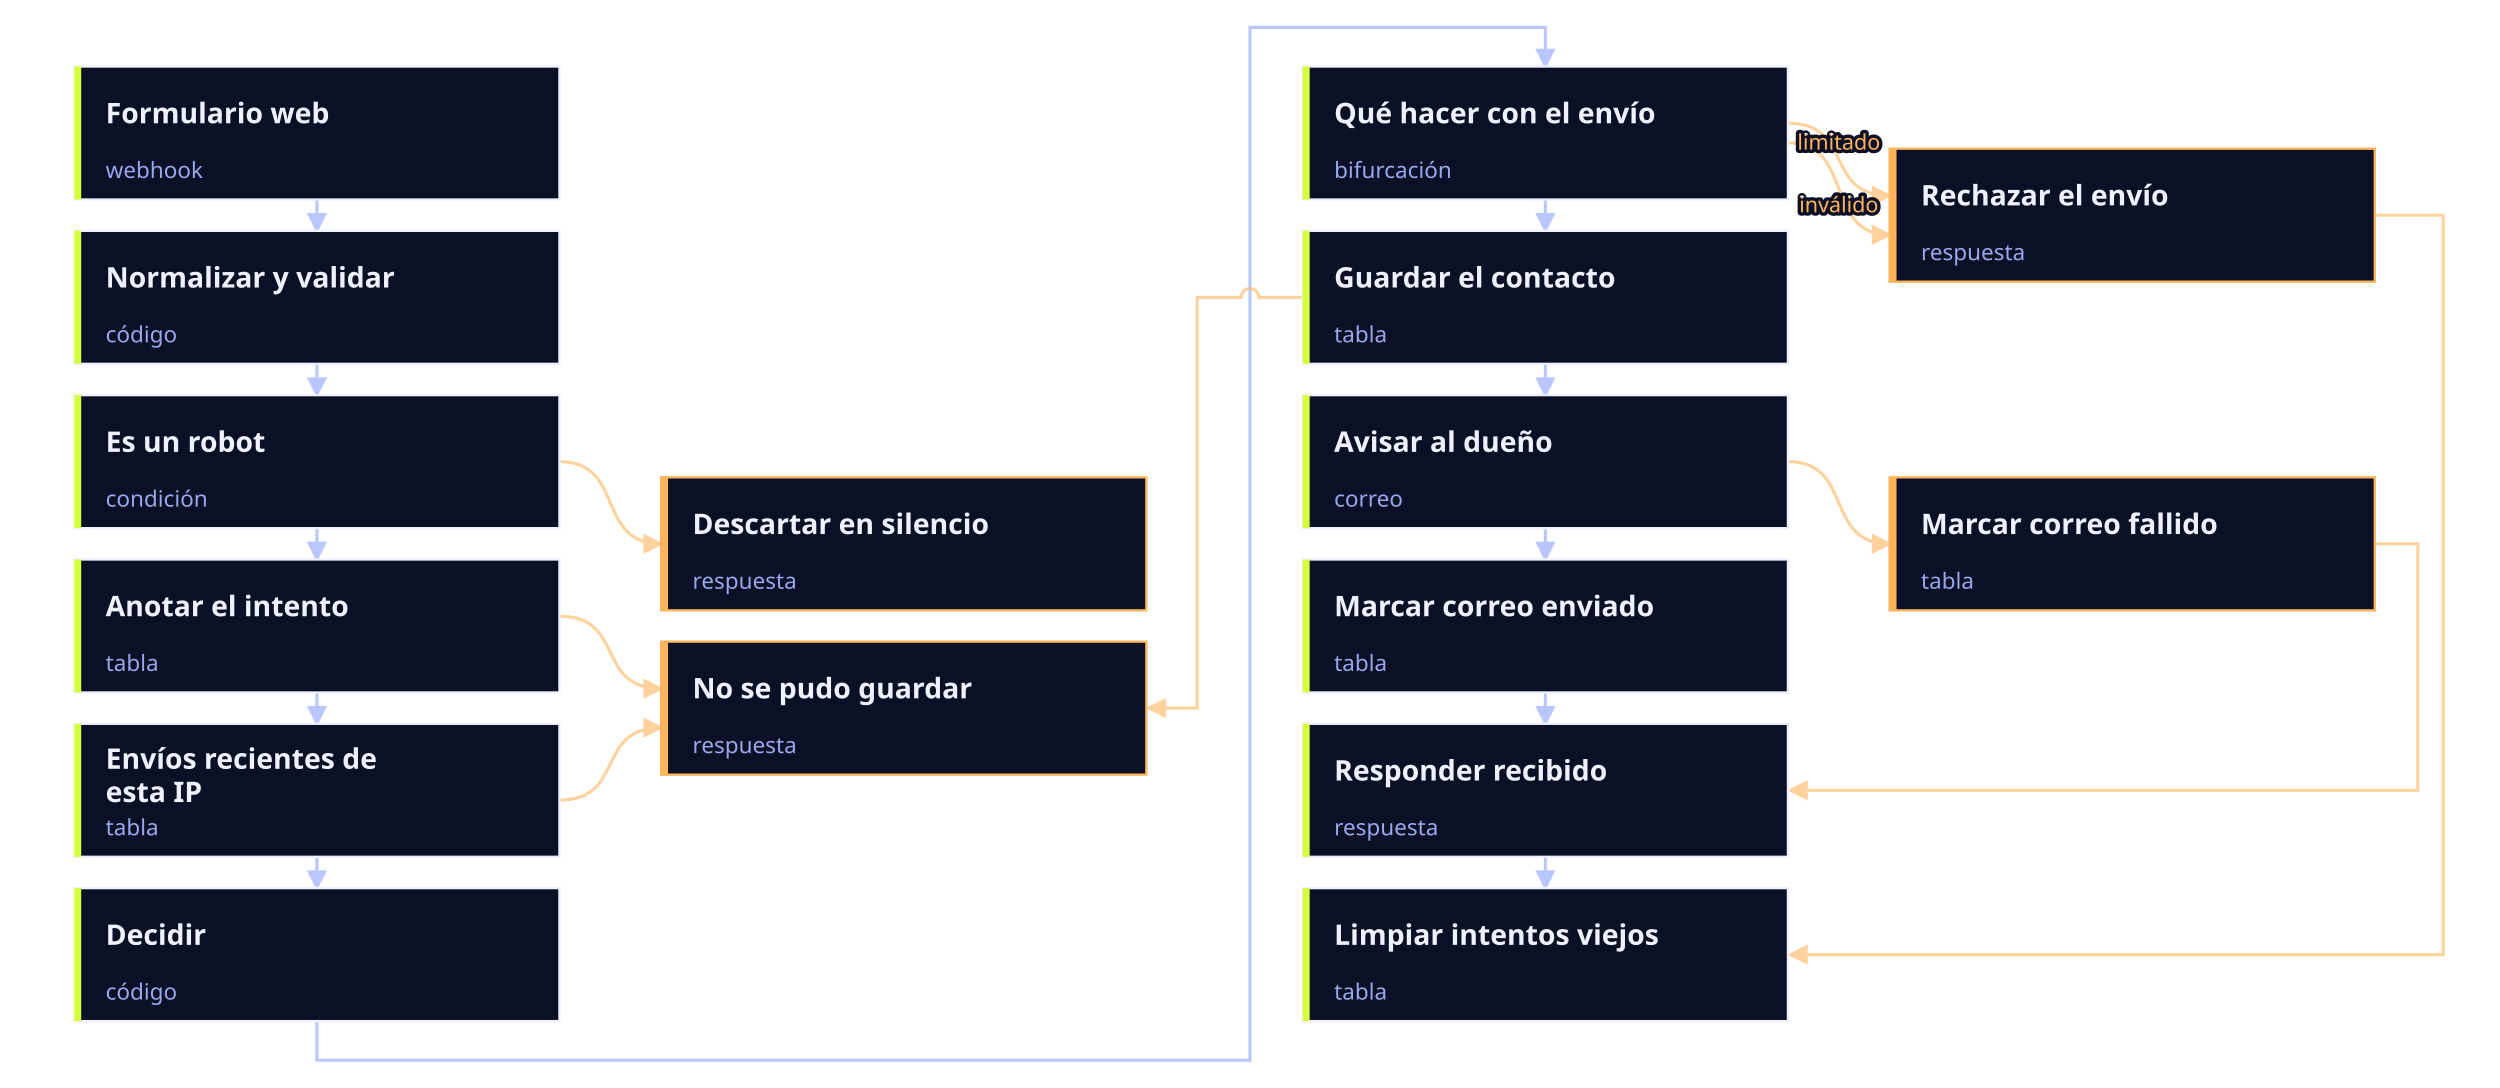
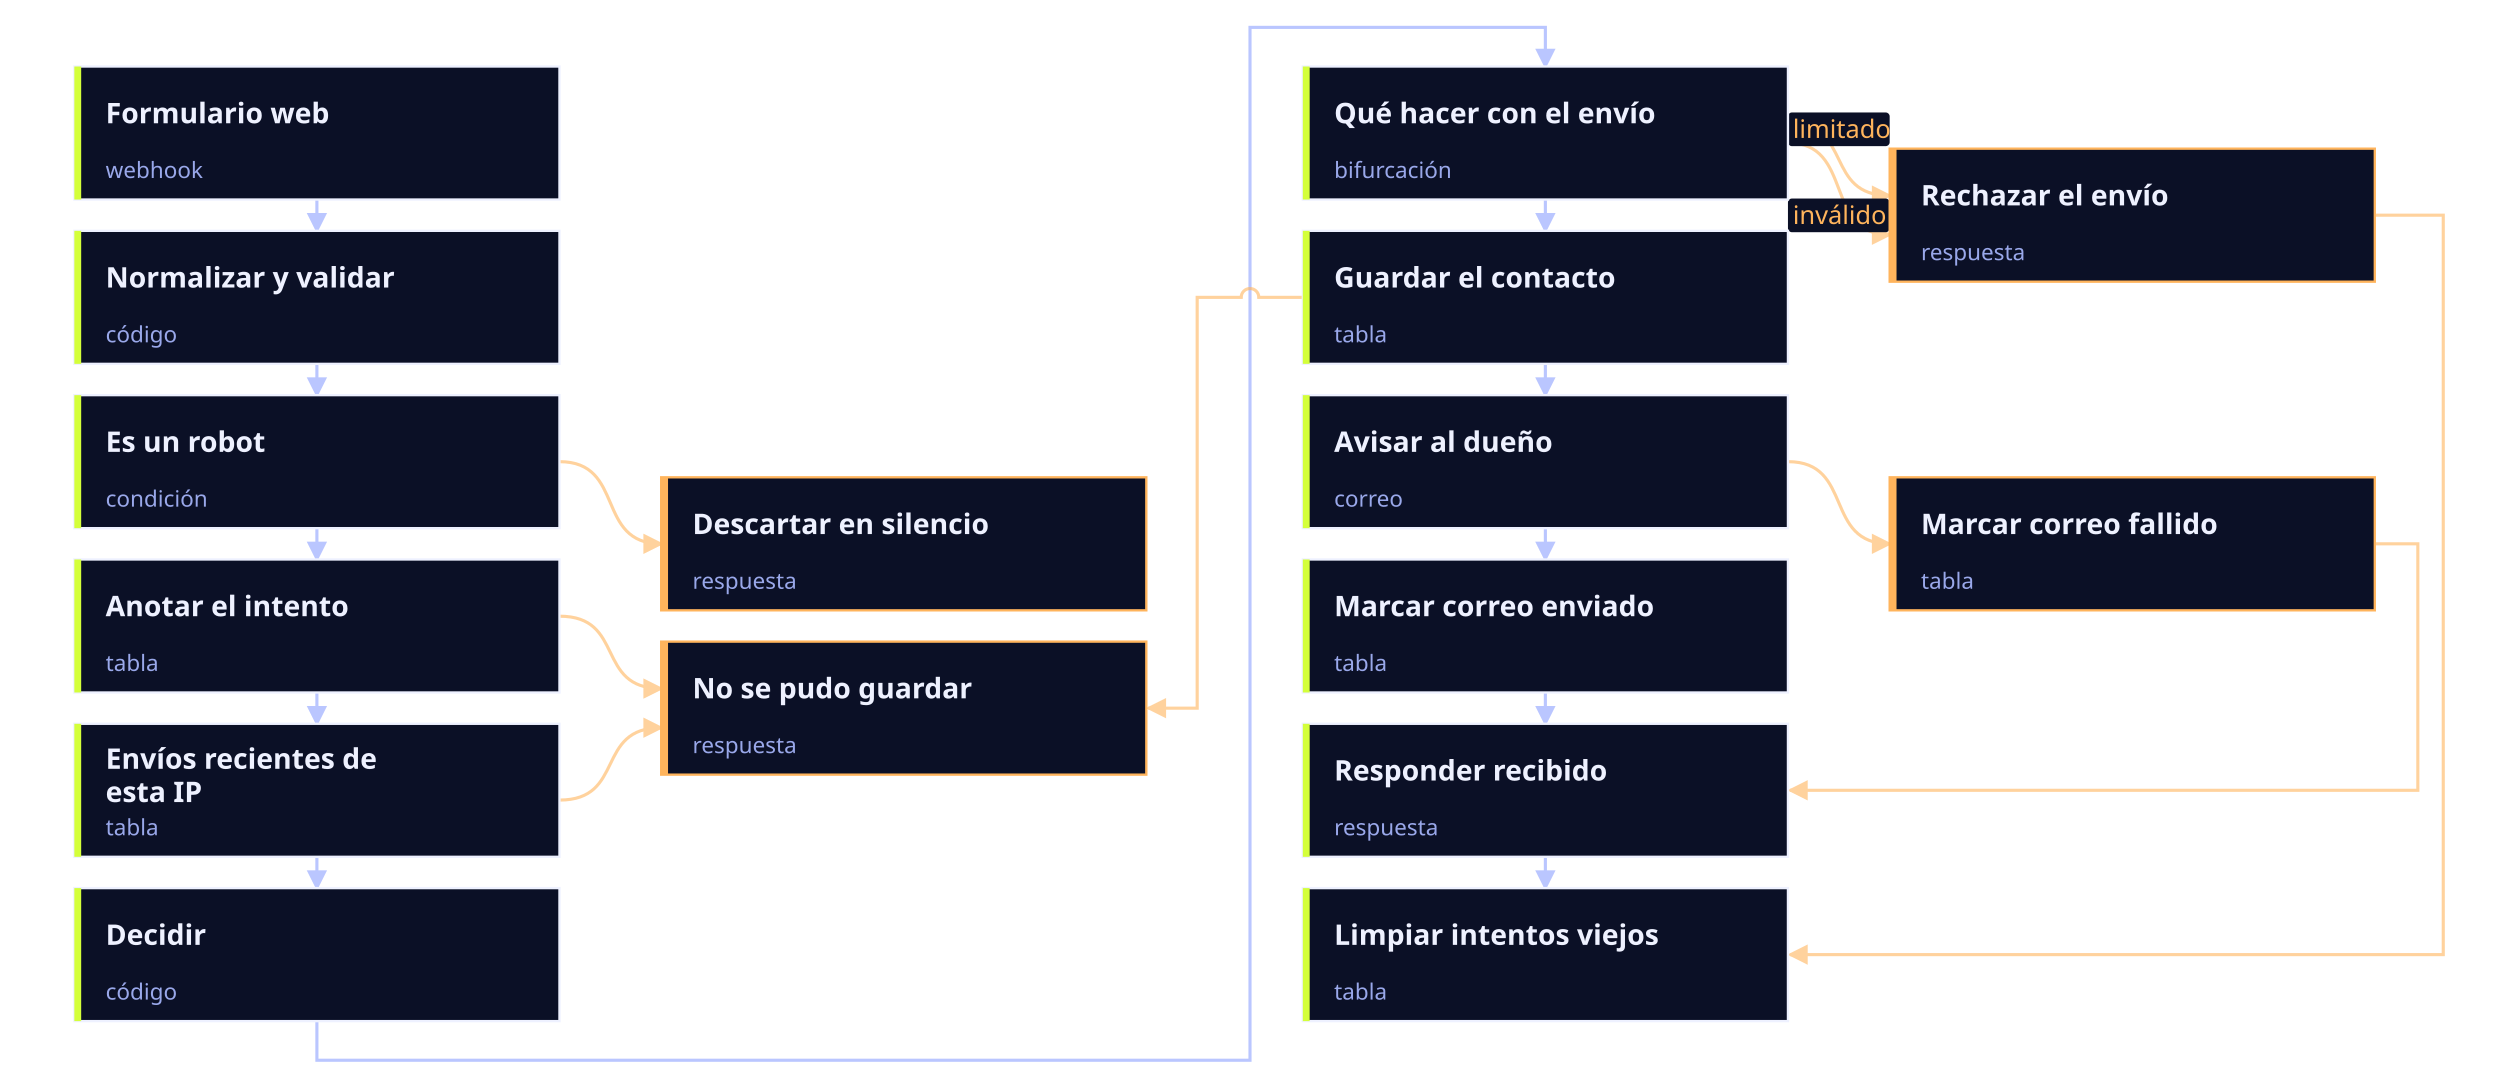
<svg xmlns="http://www.w3.org/2000/svg" viewBox="0 0 1278 556" width="1278" height="556" role="img" aria-label="Mapa de phinodia-web-contacto, un flujo real de nuestro n8n: 16 pasos y 20 conexiones, desde el formulario de la web hasta la limpieza de los intentos viejos, con las salidas de robot, de exceso de envíos y de error marcadas aparte.">
  <defs>
    <marker id="p1" viewBox="0 0 8 8" refX="7" refY="4" markerWidth="6.5" markerHeight="6.5" orient="auto">
      <path d="M0 0 L8 4 L0 8 z" fill="#a9b8ff" />
    </marker>
    <marker id="p2" viewBox="0 0 8 8" refX="7" refY="4" markerWidth="6.5" markerHeight="6.5" orient="auto">
      <path d="M0 0 L8 4 L0 8 z" fill="#ffb45c" />
    </marker>
  </defs>
  <path d="M162.0,102 L162.0,118" fill="none" stroke="#a9b8ff" stroke-width="1.6" opacity="0.8" marker-end="url(#p1)" />
  <path d="M162.0,186 L162.0,202" fill="none" stroke="#a9b8ff" stroke-width="1.6" opacity="0.8" marker-end="url(#p1)" />
  <path d="M286,236.0 C320,236.0 304,278.0 338,278.0" fill="none" stroke="#ffb45c" stroke-width="1.6" opacity="0.6" marker-end="url(#p2)" />
  <path d="M162.0,270 L162.0,286" fill="none" stroke="#a9b8ff" stroke-width="1.6" opacity="0.8" marker-end="url(#p1)" />
  <path d="M162.0,354 L162.0,370" fill="none" stroke="#a9b8ff" stroke-width="1.6" opacity="0.8" marker-end="url(#p1)" />
  <path d="M286,315.0 C320,315.0 304,352.0 338,352.0" fill="none" stroke="#ffb45c" stroke-width="1.6" opacity="0.6" marker-end="url(#p2)" />
  <path d="M162.0,438 L162.0,454" fill="none" stroke="#a9b8ff" stroke-width="1.6" opacity="0.8" marker-end="url(#p1)" />
  <path d="M286,409.0 C320,409.0 304,372.0 338,372.0" fill="none" stroke="#ffb45c" stroke-width="1.6" opacity="0.6" marker-end="url(#p2)" />
  <path d="M162.0,522 L162.0,542 L639,542 L639,14 L790.0,14 L790.0,34" fill="none" stroke="#a9b8ff" stroke-width="1.6" opacity="0.8" marker-end="url(#p1)" />
  <path d="M914,63.0 C948,63.0 932,100.0 966,100.0" fill="none" stroke="#ffb45c" stroke-width="1.6" opacity="0.6" marker-end="url(#p2)" />
  <path d="M914,73.0 C948,73.0 932,120.0 966,120.0" fill="none" stroke="#ffb45c" stroke-width="1.6" opacity="0.6" marker-end="url(#p2)" />
  <path d="M790.0,102 L790.0,118" fill="none" stroke="#a9b8ff" stroke-width="1.6" opacity="0.8" marker-end="url(#p1)" />
  <path d="M790.0,186 L790.0,202" fill="none" stroke="#a9b8ff" stroke-width="1.6" opacity="0.8" marker-end="url(#p1)" />
  <path d="M666.0,152.0 L643.5,152.0 A4.5,4.5 0 0 0 634.5,152.0 L612.0,152.0 L612.0,362.0 L587.0,362.0" fill="none" stroke="#ffb45c" stroke-width="1.6" opacity="0.6" marker-end="url(#p2)" />
  <path d="M790.0,270 L790.0,286" fill="none" stroke="#a9b8ff" stroke-width="1.6" opacity="0.8" marker-end="url(#p1)" />
  <path d="M914,236.0 C948,236.0 932,278.0 966,278.0" fill="none" stroke="#ffb45c" stroke-width="1.6" opacity="0.6" marker-end="url(#p2)" />
  <path d="M790.0,354 L790.0,370" fill="none" stroke="#a9b8ff" stroke-width="1.6" opacity="0.8" marker-end="url(#p1)" />
  <path d="M1214,278.0 L1236,278.0 L1236,404.0 L915,404.0" fill="none" stroke="#ffb45c" stroke-width="1.6" opacity="0.6" marker-end="url(#p2)" />
  <path d="M790.0,438 L790.0,454" fill="none" stroke="#a9b8ff" stroke-width="1.6" opacity="0.8" marker-end="url(#p1)" />
  <path d="M1214,110.0 L1249,110.0 L1249,488.0 L915,488.0" fill="none" stroke="#ffb45c" stroke-width="1.6" opacity="0.6" marker-end="url(#p2)" />
-   <text x="940.0" y="76.5" text-anchor="middle" font-family="Onest, system-ui, sans-serif" font-size="11" stroke="#0b1026" stroke-width="3.5" stroke-linejoin="round" paint-order="stroke" fill="#ffb45c">limitado</text>
-   <text x="940.0" y="108.5" text-anchor="middle" font-family="Onest, system-ui, sans-serif" font-size="11" stroke="#0b1026" stroke-width="3.5" stroke-linejoin="round" paint-order="stroke" fill="#ffb45c">inválido</text>
+   <rect x="914" y="57.5" width="52" height="17.2" fill="#0b1026" rx="2" />
+   <text x="916.5" y="70.5" textLength="47" lengthAdjust="spacing" font-family="Onest, system-ui, sans-serif" font-size="13" fill="#ffb45c">limitado</text>
+   <rect x="914" y="101.5" width="52" height="17.2" fill="#0b1026" rx="2" />
+   <text x="916.5" y="114.5" textLength="47" lengthAdjust="spacing" font-family="Onest, system-ui, sans-serif" font-size="13" fill="#ffb45c">inválido</text>
  <rect x="38" y="34" width="248" height="68" fill="#0b1026" stroke="#eef1ff" stroke-width="1.2" />
  <rect x="38" y="34" width="3.5" height="68" fill="#d4ff3a" />
  <text x="54" y="63" font-family="Onest, system-ui, sans-serif" font-size="14.5" font-weight="600" fill="#eef1ff">Formulario web</text>
  <text x="54" y="91" font-family="Onest, system-ui, sans-serif" font-size="11.5" fill="#a9b8ff" opacity="0.9">webhook</text>
  <rect x="38" y="118" width="248" height="68" fill="#0b1026" stroke="#eef1ff" stroke-width="1.2" />
  <rect x="38" y="118" width="3.5" height="68" fill="#d4ff3a" />
  <text x="54" y="147" font-family="Onest, system-ui, sans-serif" font-size="14.5" font-weight="600" fill="#eef1ff">Normalizar y validar</text>
  <text x="54" y="175" font-family="Onest, system-ui, sans-serif" font-size="11.5" fill="#a9b8ff" opacity="0.9">código</text>
  <rect x="38" y="202" width="248" height="68" fill="#0b1026" stroke="#eef1ff" stroke-width="1.2" />
  <rect x="38" y="202" width="3.5" height="68" fill="#d4ff3a" />
  <text x="54" y="231" font-family="Onest, system-ui, sans-serif" font-size="14.5" font-weight="600" fill="#eef1ff">Es un robot</text>
  <text x="54" y="259" font-family="Onest, system-ui, sans-serif" font-size="11.5" fill="#a9b8ff" opacity="0.9">condición</text>
  <rect x="38" y="286" width="248" height="68" fill="#0b1026" stroke="#eef1ff" stroke-width="1.2" />
  <rect x="38" y="286" width="3.5" height="68" fill="#d4ff3a" />
  <text x="54" y="315" font-family="Onest, system-ui, sans-serif" font-size="14.5" font-weight="600" fill="#eef1ff">Anotar el intento</text>
  <text x="54" y="343" font-family="Onest, system-ui, sans-serif" font-size="11.5" fill="#a9b8ff" opacity="0.9">tabla</text>
  <rect x="38" y="370" width="248" height="68" fill="#0b1026" stroke="#eef1ff" stroke-width="1.2" />
  <rect x="38" y="370" width="3.5" height="68" fill="#d4ff3a" />
  <text x="54" y="393" font-family="Onest, system-ui, sans-serif" font-size="14.5" font-weight="600" fill="#eef1ff">Envíos recientes de</text>
  <text x="54" y="410" font-family="Onest, system-ui, sans-serif" font-size="14.5" font-weight="600" fill="#eef1ff">esta IP</text>
  <text x="54" y="427" font-family="Onest, system-ui, sans-serif" font-size="11.5" fill="#a9b8ff" opacity="0.9">tabla</text>
  <rect x="38" y="454" width="248" height="68" fill="#0b1026" stroke="#eef1ff" stroke-width="1.2" />
  <rect x="38" y="454" width="3.5" height="68" fill="#d4ff3a" />
  <text x="54" y="483" font-family="Onest, system-ui, sans-serif" font-size="14.5" font-weight="600" fill="#eef1ff">Decidir</text>
  <text x="54" y="511" font-family="Onest, system-ui, sans-serif" font-size="11.5" fill="#a9b8ff" opacity="0.9">código</text>
  <rect x="666" y="34" width="248" height="68" fill="#0b1026" stroke="#eef1ff" stroke-width="1.2" />
  <rect x="666" y="34" width="3.5" height="68" fill="#d4ff3a" />
  <text x="682" y="63" font-family="Onest, system-ui, sans-serif" font-size="14.5" font-weight="600" fill="#eef1ff">Qué hacer con el envío</text>
  <text x="682" y="91" font-family="Onest, system-ui, sans-serif" font-size="11.5" fill="#a9b8ff" opacity="0.9">bifurcación</text>
  <rect x="666" y="118" width="248" height="68" fill="#0b1026" stroke="#eef1ff" stroke-width="1.2" />
  <rect x="666" y="118" width="3.5" height="68" fill="#d4ff3a" />
  <text x="682" y="147" font-family="Onest, system-ui, sans-serif" font-size="14.5" font-weight="600" fill="#eef1ff">Guardar el contacto</text>
  <text x="682" y="175" font-family="Onest, system-ui, sans-serif" font-size="11.5" fill="#a9b8ff" opacity="0.9">tabla</text>
  <rect x="666" y="202" width="248" height="68" fill="#0b1026" stroke="#eef1ff" stroke-width="1.2" />
  <rect x="666" y="202" width="3.5" height="68" fill="#d4ff3a" />
  <text x="682" y="231" font-family="Onest, system-ui, sans-serif" font-size="14.5" font-weight="600" fill="#eef1ff">Avisar al dueño</text>
  <text x="682" y="259" font-family="Onest, system-ui, sans-serif" font-size="11.5" fill="#a9b8ff" opacity="0.9">correo</text>
  <rect x="666" y="286" width="248" height="68" fill="#0b1026" stroke="#eef1ff" stroke-width="1.2" />
  <rect x="666" y="286" width="3.5" height="68" fill="#d4ff3a" />
  <text x="682" y="315" font-family="Onest, system-ui, sans-serif" font-size="14.5" font-weight="600" fill="#eef1ff">Marcar correo enviado</text>
  <text x="682" y="343" font-family="Onest, system-ui, sans-serif" font-size="11.5" fill="#a9b8ff" opacity="0.9">tabla</text>
  <rect x="666" y="370" width="248" height="68" fill="#0b1026" stroke="#eef1ff" stroke-width="1.2" />
  <rect x="666" y="370" width="3.5" height="68" fill="#d4ff3a" />
  <text x="682" y="399" font-family="Onest, system-ui, sans-serif" font-size="14.5" font-weight="600" fill="#eef1ff">Responder recibido</text>
  <text x="682" y="427" font-family="Onest, system-ui, sans-serif" font-size="11.5" fill="#a9b8ff" opacity="0.9">respuesta</text>
  <rect x="666" y="454" width="248" height="68" fill="#0b1026" stroke="#eef1ff" stroke-width="1.2" />
  <rect x="666" y="454" width="3.5" height="68" fill="#d4ff3a" />
  <text x="682" y="483" font-family="Onest, system-ui, sans-serif" font-size="14.5" font-weight="600" fill="#eef1ff">Limpiar intentos viejos</text>
  <text x="682" y="511" font-family="Onest, system-ui, sans-serif" font-size="11.5" fill="#a9b8ff" opacity="0.9">tabla</text>
  <rect x="338" y="244" width="248" height="68" fill="#0b1026" stroke="#ffb45c" stroke-width="1.2" />
  <rect x="338" y="244" width="3.5" height="68" fill="#ffb45c" />
  <text x="354" y="273" font-family="Onest, system-ui, sans-serif" font-size="14.5" font-weight="600" fill="#eef1ff">Descartar en silencio</text>
  <text x="354" y="301" font-family="Onest, system-ui, sans-serif" font-size="11.5" fill="#a9b8ff" opacity="0.9">respuesta</text>
  <rect x="338" y="328" width="248" height="68" fill="#0b1026" stroke="#ffb45c" stroke-width="1.2" />
  <rect x="338" y="328" width="3.5" height="68" fill="#ffb45c" />
  <text x="354" y="357" font-family="Onest, system-ui, sans-serif" font-size="14.5" font-weight="600" fill="#eef1ff">No se pudo guardar</text>
  <text x="354" y="385" font-family="Onest, system-ui, sans-serif" font-size="11.5" fill="#a9b8ff" opacity="0.9">respuesta</text>
  <rect x="966" y="76" width="248" height="68" fill="#0b1026" stroke="#ffb45c" stroke-width="1.2" />
  <rect x="966" y="76" width="3.5" height="68" fill="#ffb45c" />
  <text x="982" y="105" font-family="Onest, system-ui, sans-serif" font-size="14.5" font-weight="600" fill="#eef1ff">Rechazar el envío</text>
  <text x="982" y="133" font-family="Onest, system-ui, sans-serif" font-size="11.5" fill="#a9b8ff" opacity="0.9">respuesta</text>
  <rect x="966" y="244" width="248" height="68" fill="#0b1026" stroke="#ffb45c" stroke-width="1.2" />
  <rect x="966" y="244" width="3.5" height="68" fill="#ffb45c" />
  <text x="982" y="273" font-family="Onest, system-ui, sans-serif" font-size="14.5" font-weight="600" fill="#eef1ff">Marcar correo fallido</text>
  <text x="982" y="301" font-family="Onest, system-ui, sans-serif" font-size="11.5" fill="#a9b8ff" opacity="0.9">tabla</text>
</svg>
